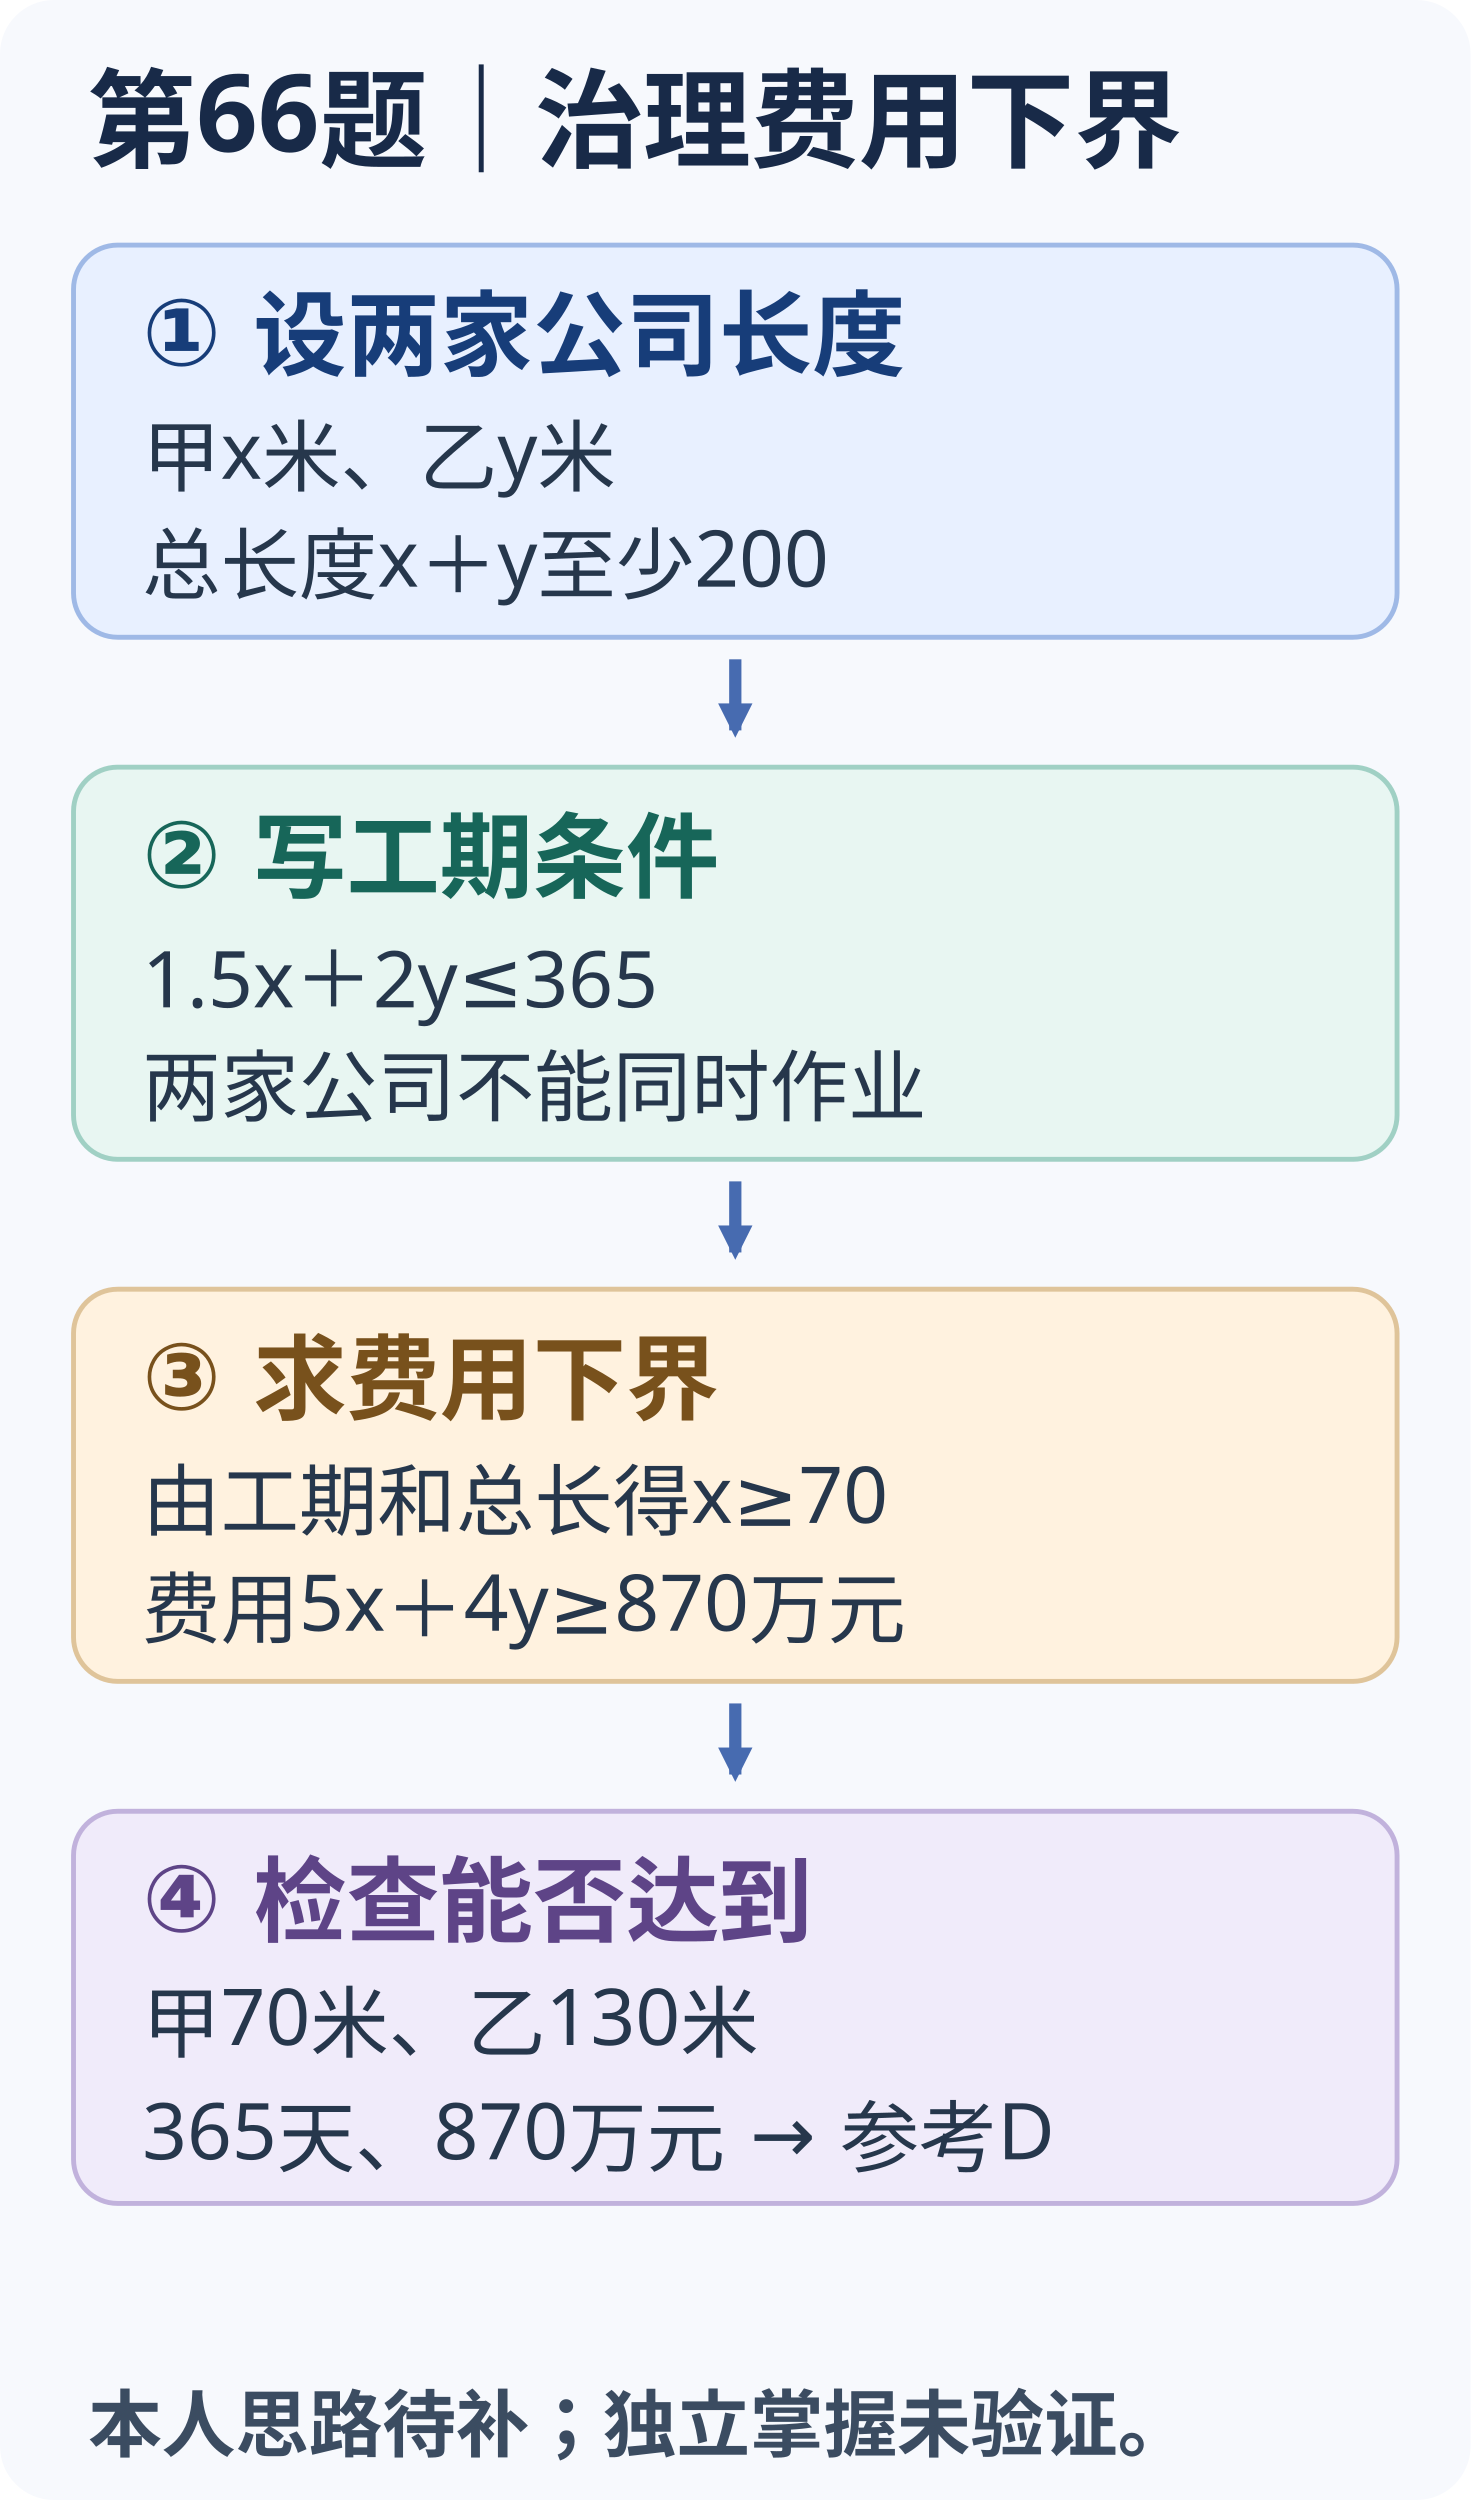
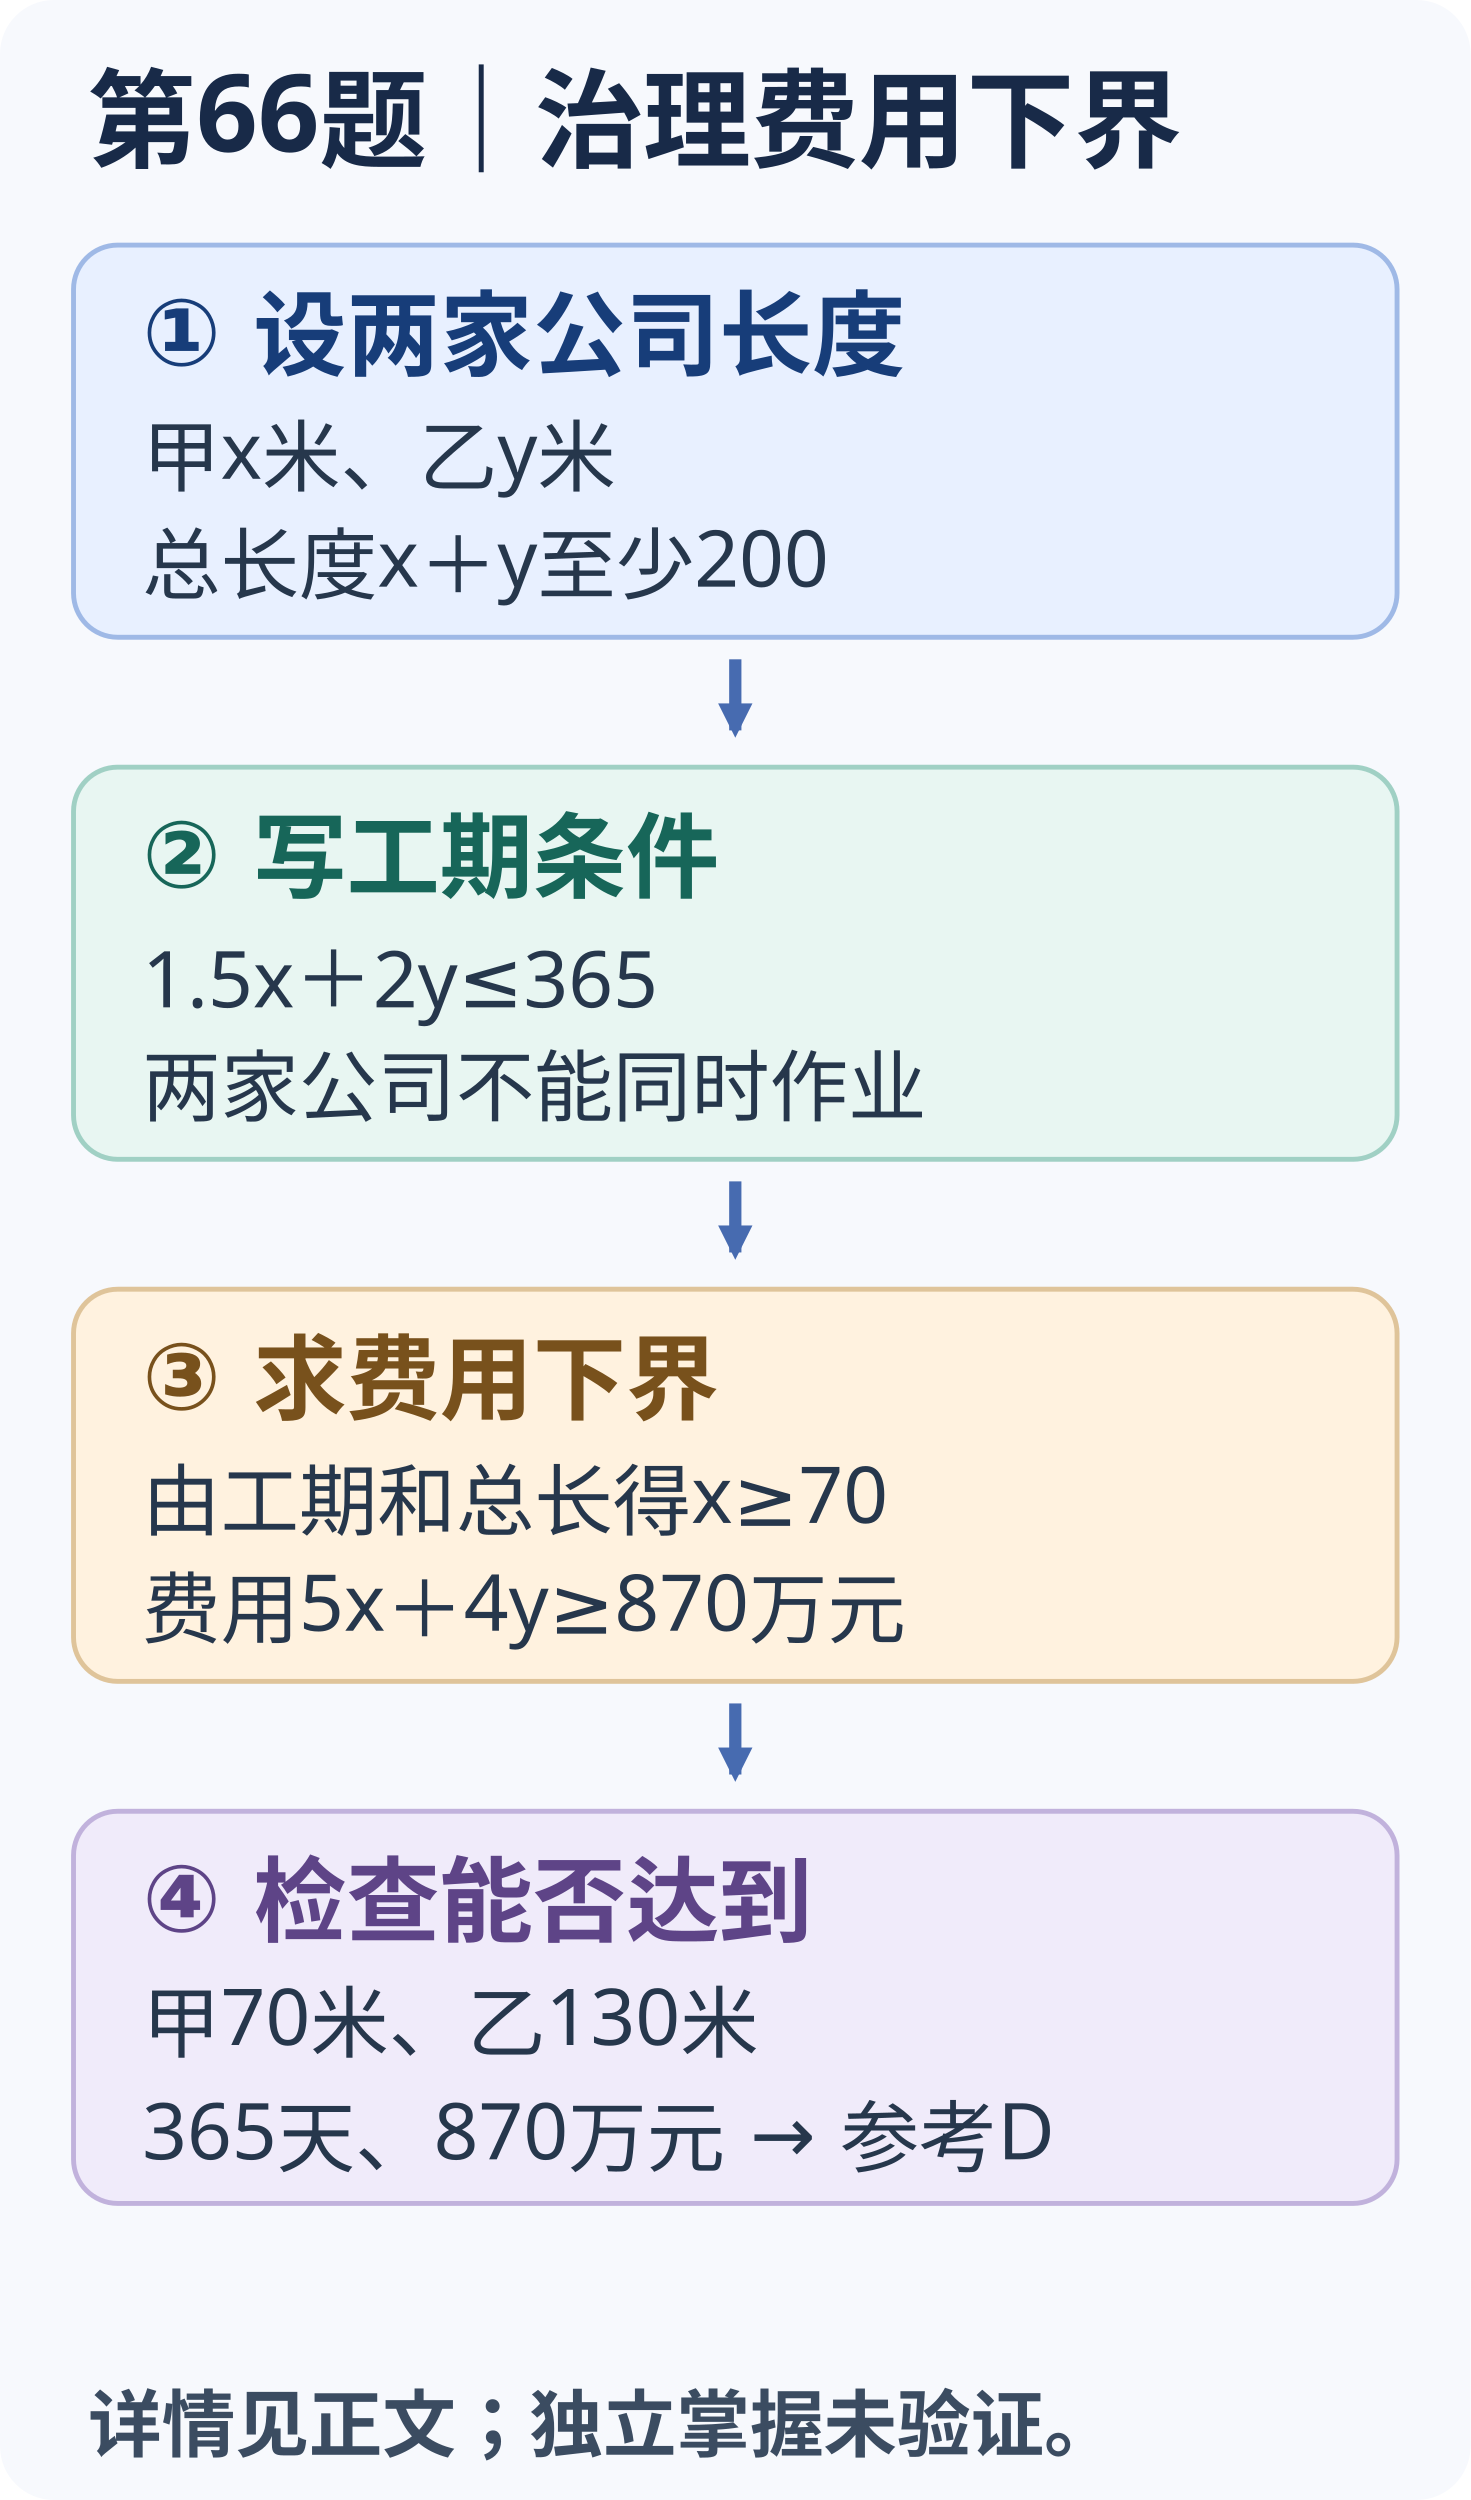
<svg xmlns="http://www.w3.org/2000/svg" viewBox="0 0 600 1020" role="img" aria-labelledby="title desc">
  <defs>
    <marker id="arrow" markerWidth="14" markerHeight="14" refX="11" refY="7" orient="auto" markerUnits="userSpaceOnUse">
      <path d="M0 0 L14 7 L0 14 Z" fill="#476bb0" />
    </marker>
  </defs>
  <rect width="600" height="1020" rx="22" fill="#f7f9fd" />
  <g font-family="Microsoft YaHei, sans-serif">
    <text x="36" y="65" font-size="44" font-weight="700" fill="#182a48">第66题｜治理费用下界</text>
    <rect x="30" y="100" width="540" height="160" rx="18" fill="#e8f0ff" stroke="#9fb9e6" stroke-width="2" />
    <text x="58" y="149" font-size="38" font-weight="700" fill="#173d79">① 设两家公司长度</text>
    <text x="58" y="198" font-size="32" fill="#26374c">甲x米、乙y米</text>
    <text x="58" y="242" font-size="32" fill="#26374c">总长度x＋y至少200</text>
    <path d="M300 269 V298" fill="none" stroke="#476bb0" stroke-width="5" marker-end="url(#arrow)" />
    <rect x="30" y="313" width="540" height="160" rx="18" fill="#e8f6f2" stroke="#a0d0c4" stroke-width="2" />
    <text x="58" y="362" font-size="38" font-weight="700" fill="#176659">② 写工期条件</text>
    <text x="58" y="411" font-size="32" fill="#26374c">1.5x＋2y≤365</text>
    <text x="58" y="455" font-size="32" fill="#26374c">两家公司不能同时作业</text>
    <path d="M300 482 V511" fill="none" stroke="#476bb0" stroke-width="5" marker-end="url(#arrow)" />
    <rect x="30" y="526" width="540" height="160" rx="18" fill="#fff2df" stroke="#dfc49a" stroke-width="2" />
    <text x="58" y="575" font-size="38" font-weight="700" fill="#78511c">③ 求费用下界</text>
    <text x="58" y="624" font-size="32" fill="#26374c">由工期和总长得x≥70</text>
    <text x="58" y="668" font-size="32" fill="#26374c">费用5x＋4y≥870万元</text>
    <path d="M300 695 V724" fill="none" stroke="#476bb0" stroke-width="5" marker-end="url(#arrow)" />
    <rect x="30" y="739" width="540" height="160" rx="18" fill="#f0ebfa" stroke="#c1b2dc" stroke-width="2" />
    <text x="58" y="788" font-size="38" font-weight="700" fill="#5e4487">④ 检查能否达到</text>
    <text x="58" y="837" font-size="32" fill="#26374c">甲70米、乙130米</text>
    <text x="58" y="881" font-size="32" fill="#26374c">365天、870万元 → 参考D</text>
-     <text x="36" y="1000" font-size="30" font-weight="600" fill="#3b4c61">本人思路待补；独立掌握未验证。</text>
+     <text x="36" y="1000" font-size="30" font-weight="600" fill="#3b4c61">详情见正文；独立掌握未验证。</text>
  </g>
</svg>
